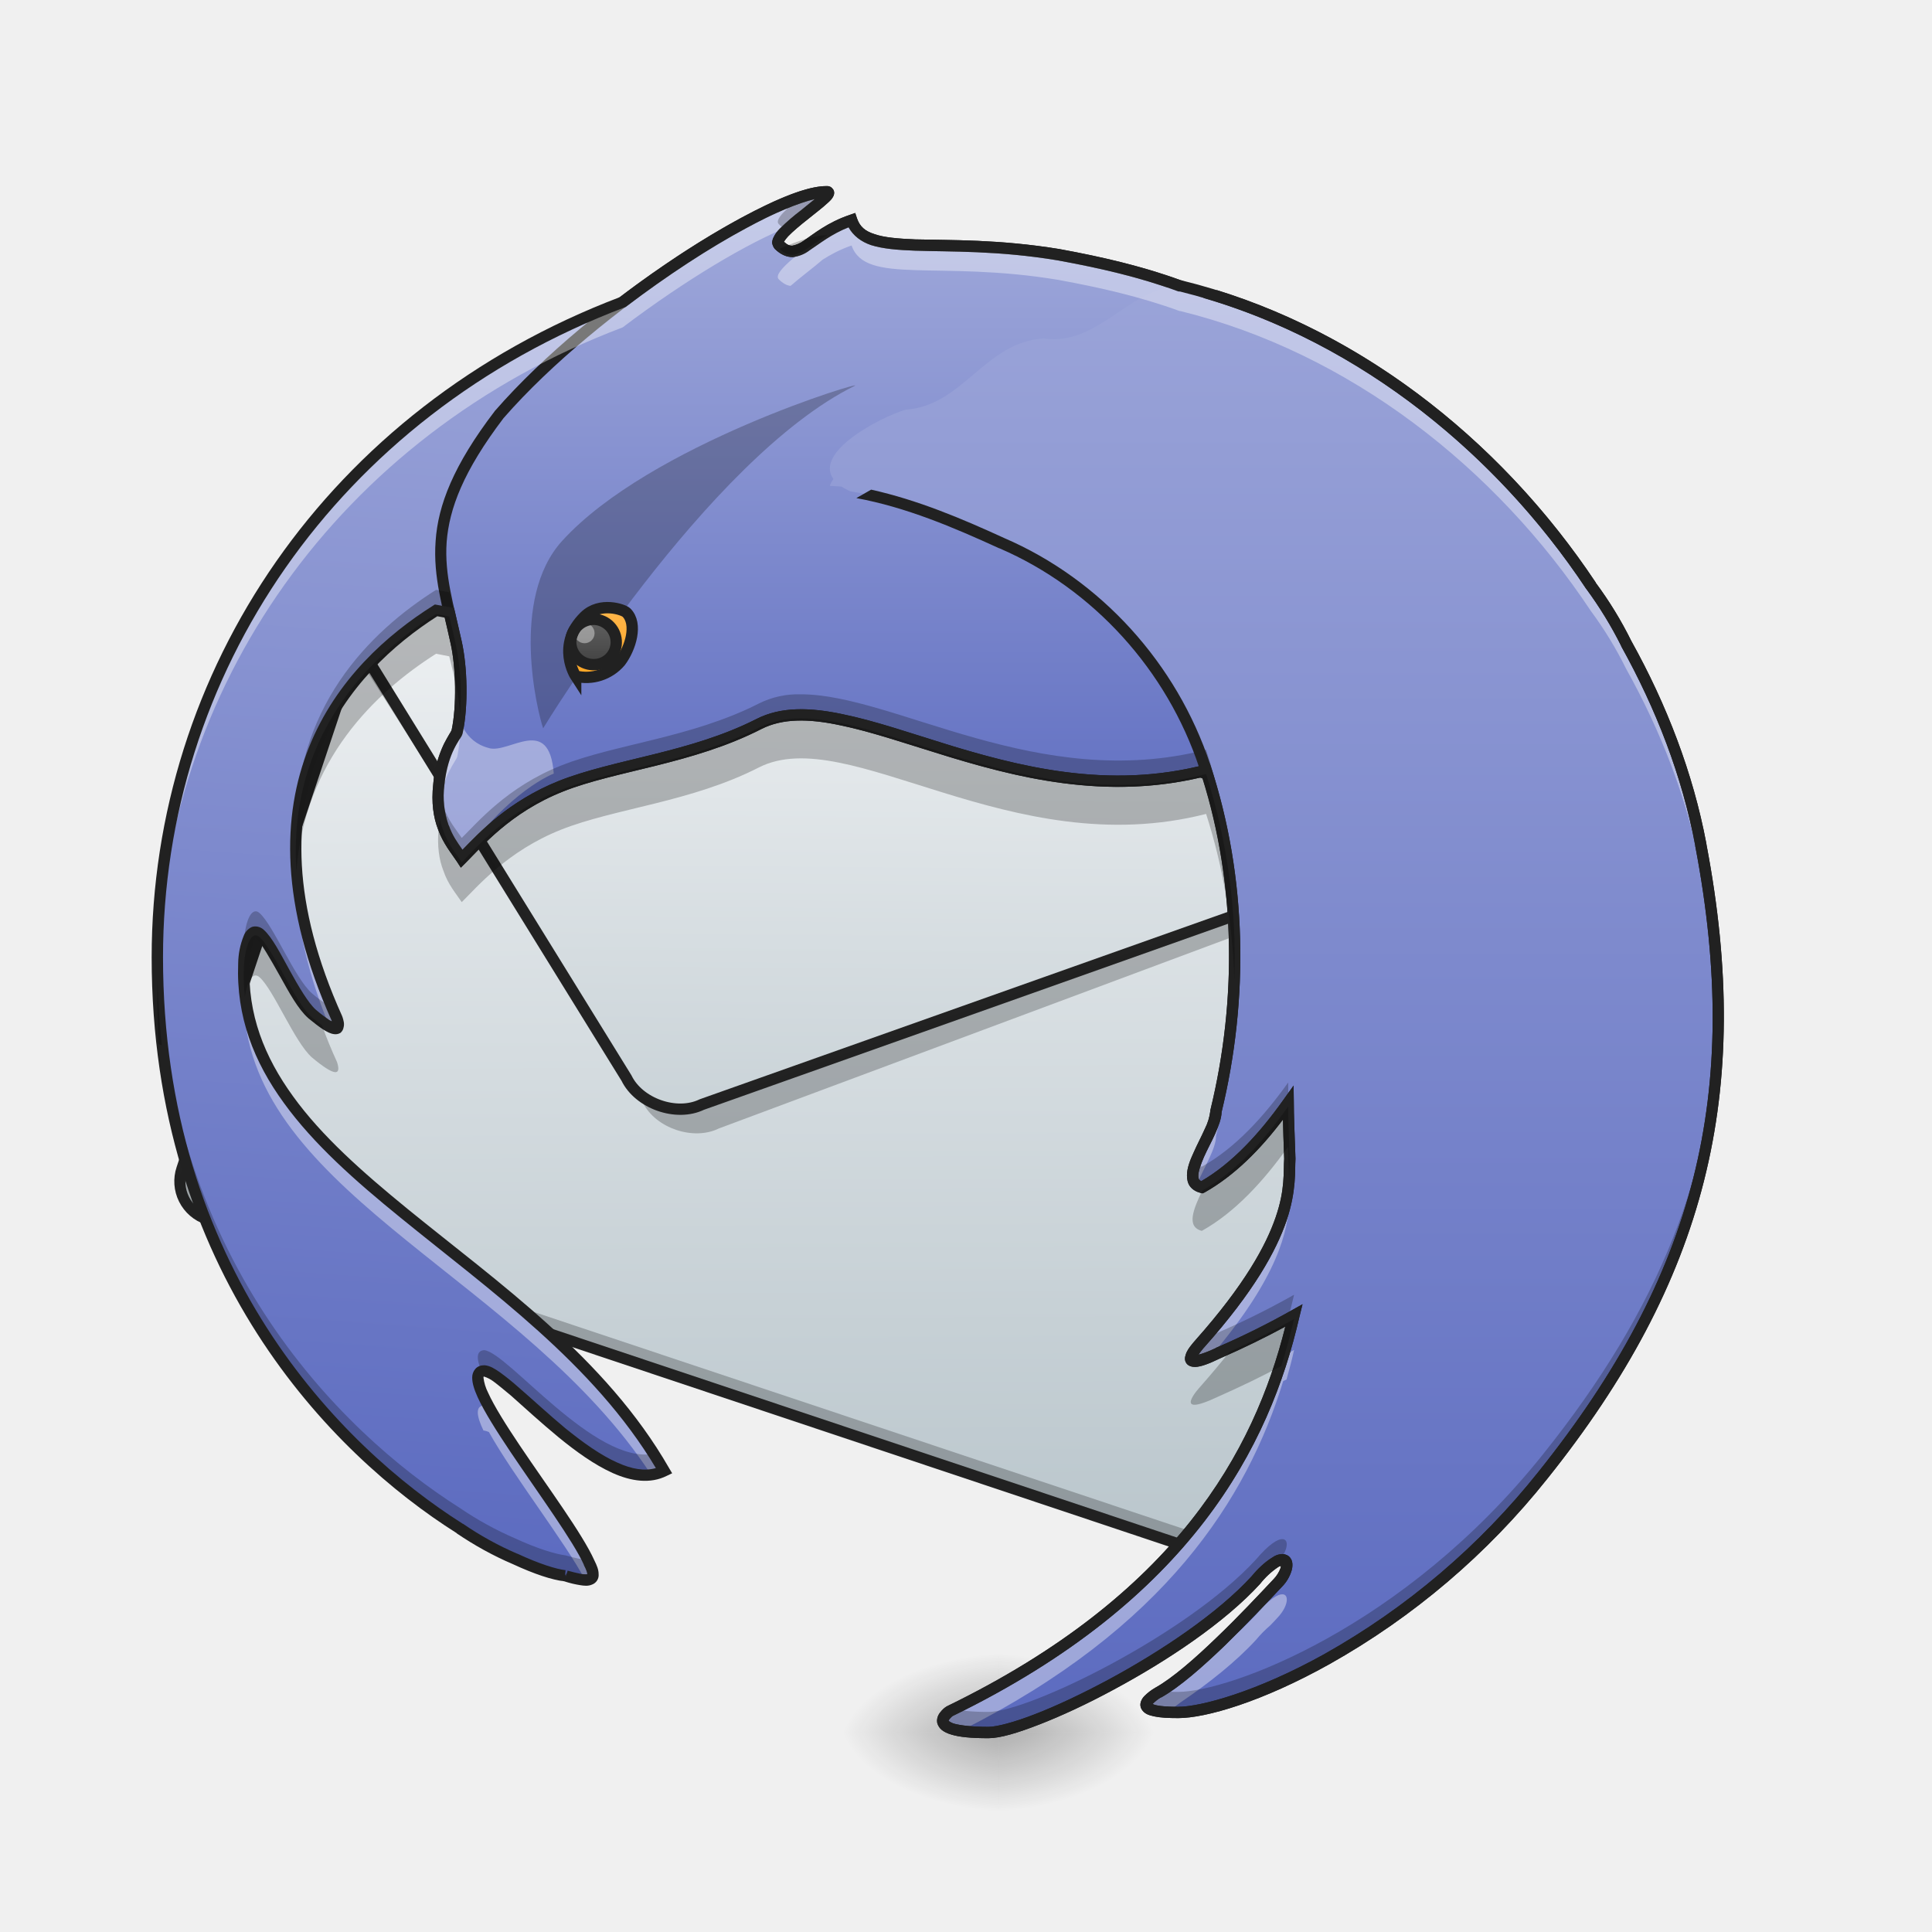
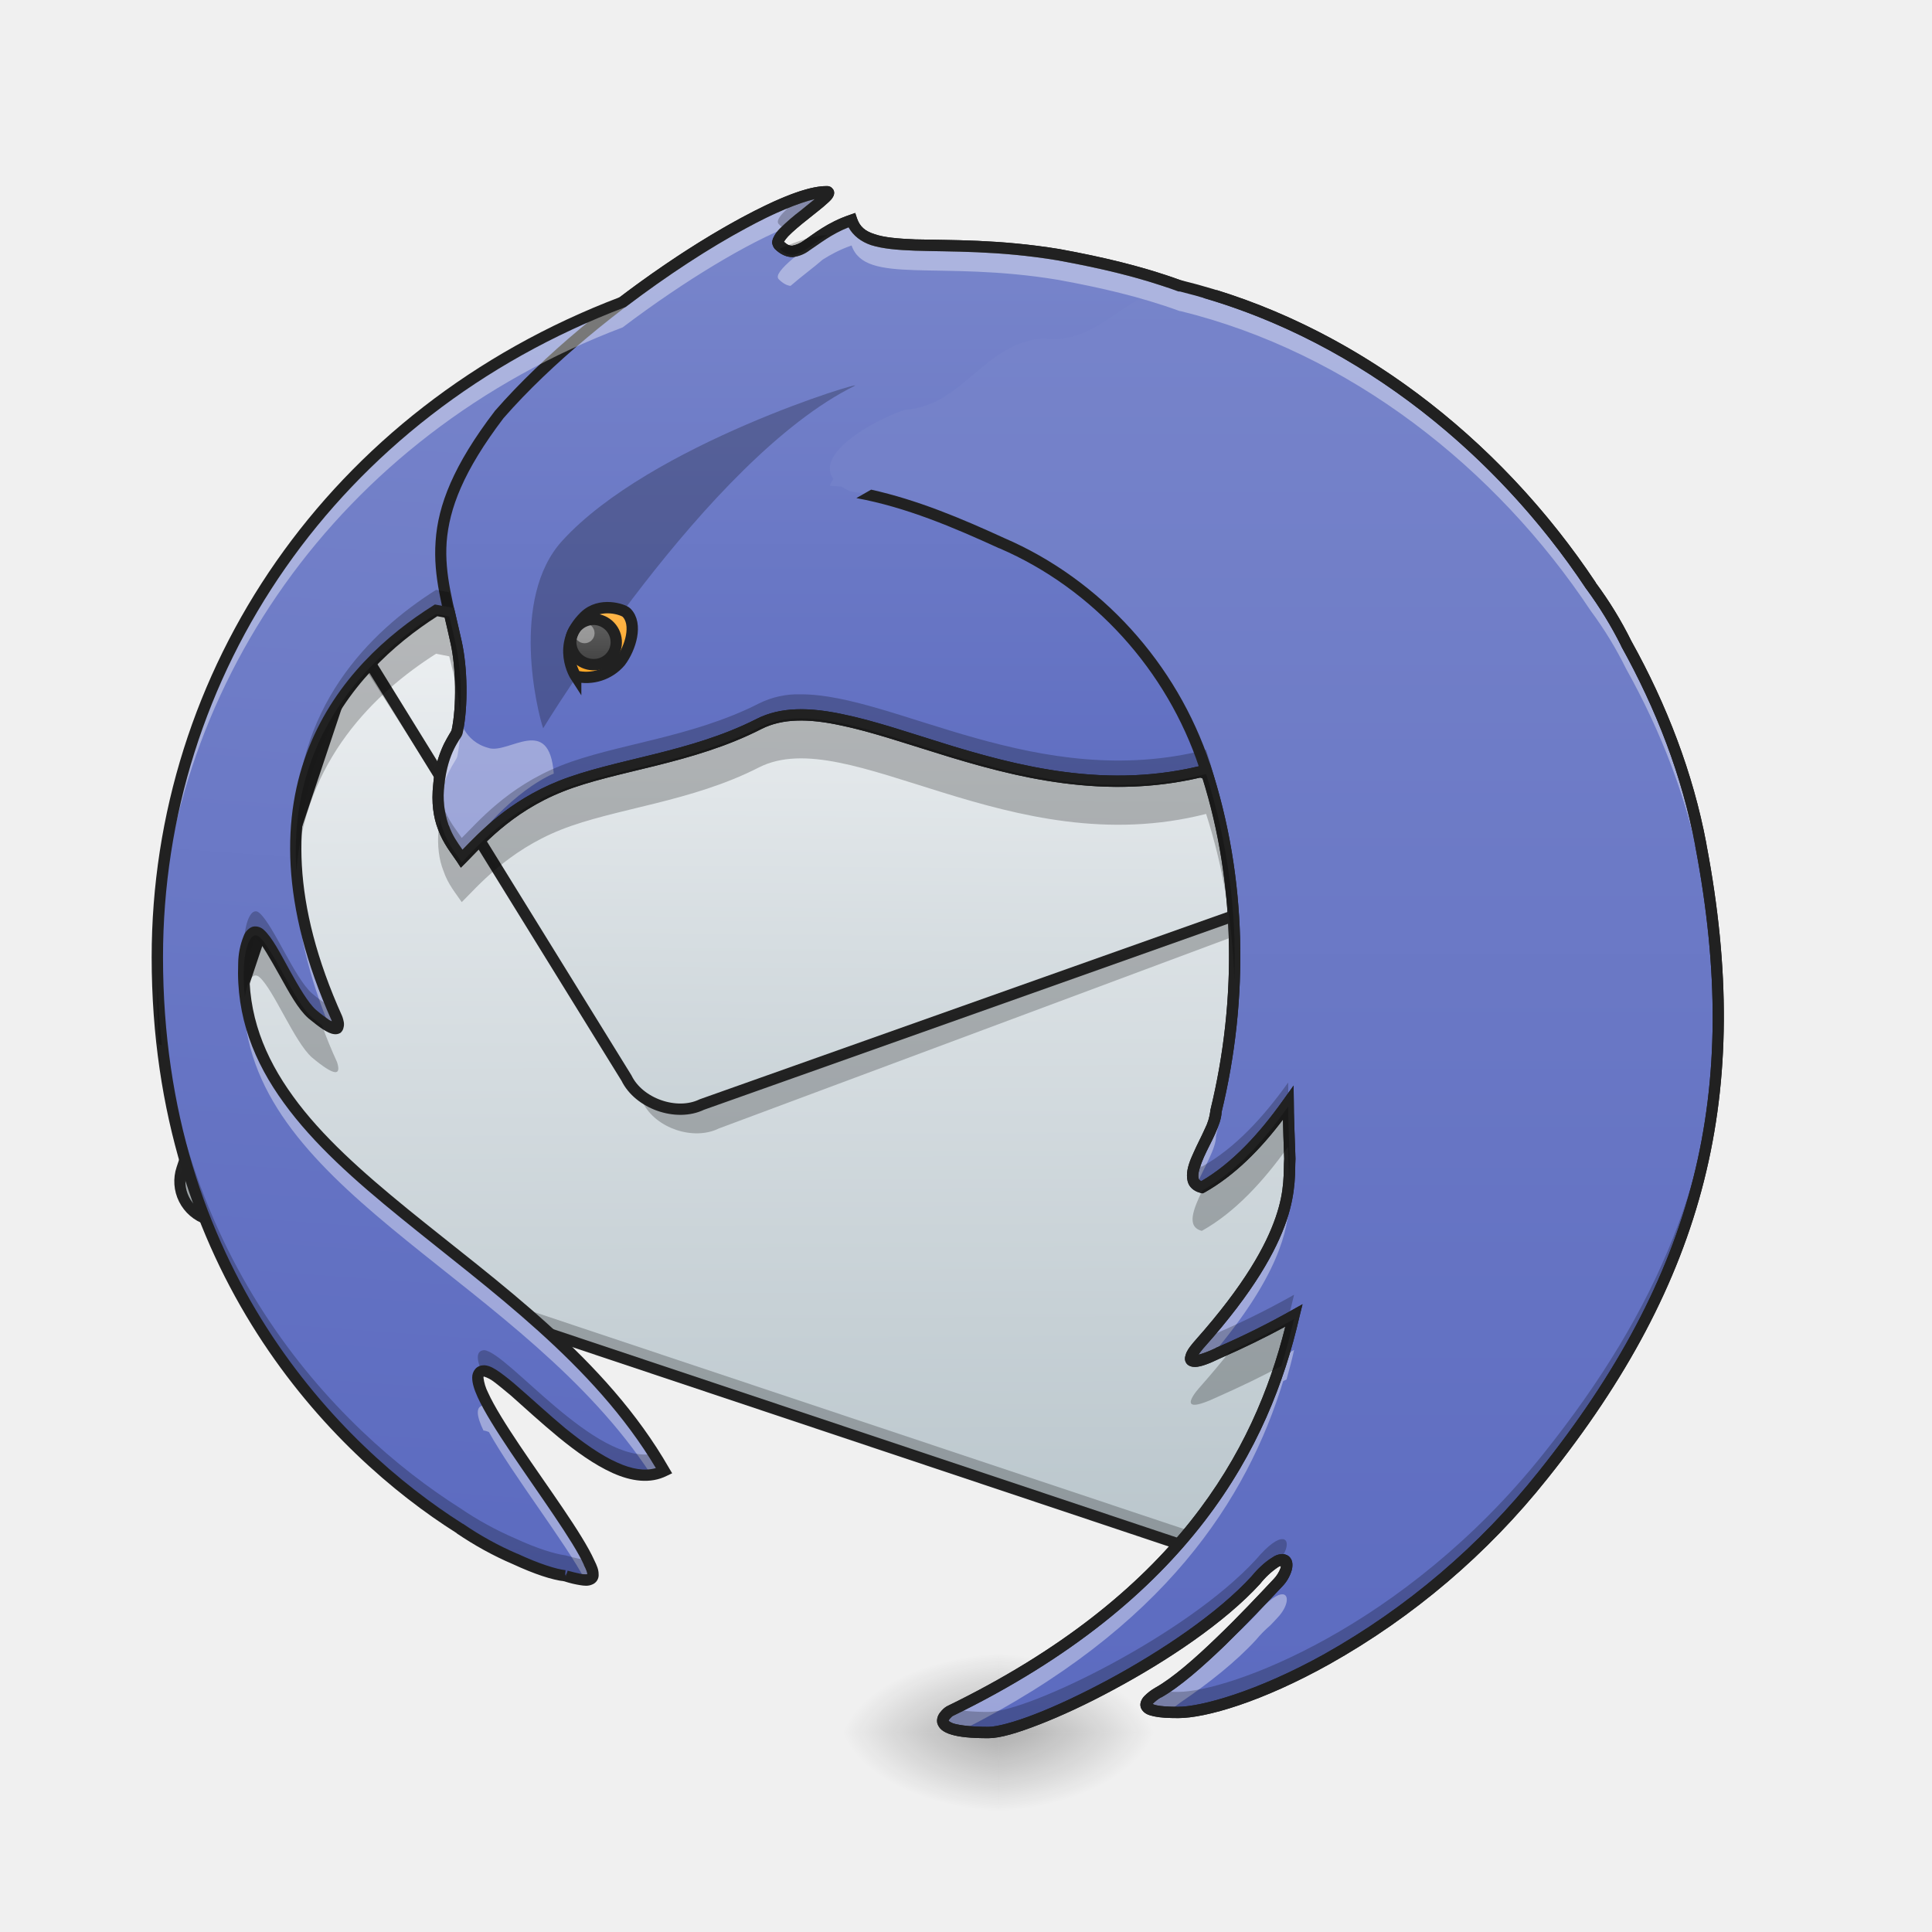
<svg xmlns="http://www.w3.org/2000/svg" width="32pt" height="32pt" viewBox="0 0 32 32">
  <defs>
    <linearGradient id="a" gradientUnits="userSpaceOnUse" x1="771.693" y1="278.21" x2="677.333" y2=".667" gradientTransform="matrix(.05928 .0198 -.0198 .05928 -24.362 -3.084)">
      <stop offset="0" stop-color="#b0bec5" />
      <stop offset="1" stop-color="#eceff1" />
    </linearGradient>
    <linearGradient id="b" gradientUnits="userSpaceOnUse" x1="748.215" y1="207.945" x2="677.333" y2=".667" gradientTransform="scale(3.77953) rotate(18.476 -59.067 -1320.445)">
      <stop offset="0" stop-color="#b0bec5" />
      <stop offset="1" stop-color="#eceff1" />
    </linearGradient>
    <linearGradient id="c" gradientUnits="userSpaceOnUse" x1="640" y1="1575.118" x2="720" y2="175.118" gradientTransform="rotate(.891) scale(.01654)">
      <stop offset="0" stop-color="#5c6bc0" />
-       <stop offset="1" stop-color="#9fa8da" />
+       <stop offset="1" stop-color="#7986cb" />
    </linearGradient>
    <linearGradient id="d" gradientUnits="userSpaceOnUse" x1="222.25" y1="16.542" x2="222.25" y2="-158.083" gradientTransform="matrix(.0625 0 0 .0625 0 13.439)">
      <stop offset="0" stop-color="#5c6bc0" />
-       <stop offset="1" stop-color="#9fa8da" />
+       <stop offset="1" stop-color="#7986cb" />
    </linearGradient>
    <radialGradient id="e" gradientUnits="userSpaceOnUse" cx="450.909" cy="189.579" fx="450.909" fy="189.579" r="21.167" gradientTransform="matrix(0 -.07813 -.14064 0 42.87 64.257)">
      <stop offset="0" stop-opacity=".314" />
      <stop offset=".222" stop-opacity=".275" />
      <stop offset="1" stop-opacity="0" />
    </radialGradient>
    <radialGradient id="f" gradientUnits="userSpaceOnUse" cx="450.909" cy="189.579" fx="450.909" fy="189.579" r="21.167" gradientTransform="matrix(0 .07813 .14064 0 -9.793 -6.866)">
      <stop offset="0" stop-opacity=".314" />
      <stop offset=".222" stop-opacity=".275" />
      <stop offset="1" stop-opacity="0" />
    </radialGradient>
    <radialGradient id="g" gradientUnits="userSpaceOnUse" cx="450.909" cy="189.579" fx="450.909" fy="189.579" r="21.167" gradientTransform="matrix(0 -.07813 .14064 0 -9.793 64.257)">
      <stop offset="0" stop-opacity=".314" />
      <stop offset=".222" stop-opacity=".275" />
      <stop offset="1" stop-opacity="0" />
    </radialGradient>
    <radialGradient id="h" gradientUnits="userSpaceOnUse" cx="450.909" cy="189.579" fx="450.909" fy="189.579" r="21.167" gradientTransform="matrix(0 .07813 -.14064 0 42.87 -6.866)">
      <stop offset="0" stop-opacity=".314" />
      <stop offset=".222" stop-opacity=".275" />
      <stop offset="1" stop-opacity="0" />
    </radialGradient>
    <linearGradient id="i" gradientUnits="userSpaceOnUse" x1="359.833" y1="244.083" x2="359.833" y2="-168.667" gradientTransform="matrix(.0625 0 0 .0625 0 13.439)">
      <stop offset="0" stop-color="#5c6bc0" />
-       <stop offset="1" stop-color="#9fa8da" />
+       <stop offset="1" stop-color="#7986cb" />
    </linearGradient>
    <linearGradient id="j" gradientUnits="userSpaceOnUse" x1="158.75" y1="-36.375" x2="158.75" y2="-54.896" gradientTransform="matrix(.0625 0 0 .0625 0 13.439)">
      <stop offset="0" stop-color="#ffa726" />
      <stop offset="1" stop-color="#ffb74d" />
    </linearGradient>
    <linearGradient id="k" gradientUnits="userSpaceOnUse" x1="157.427" y1="-39.021" x2="157.427" y2="-50.927" gradientTransform="matrix(.0625 0 0 .0625 0 13.439)">
      <stop offset="0" stop-color="#424242" />
      <stop offset="1" stop-color="#616161" />
    </linearGradient>
  </defs>
  <path d="M7.625 7.648l16.313 5.45a.663.663 0 0 1 .417.836l-3.773 11.293a.663.663 0 0 1-.84.418L3.43 20.195a.666.666 0 0 1-.418-.836L6.785 8.066a.663.663 0 0 1 .84-.418zm0 0" fill="url(#a)" />
  <path d="M6.11 10.672l-.11.324 4.652 7.274c.211.418.836.628 1.254.421l10.36-3.863.105-.316a.645.645 0 0 0-.016-.453l-.09.273-10.359 3.863c-.418.207-1.043-.004-1.254-.422zm0 0M3.094 19.113l-.102.313a.658.658 0 0 0 .418.836l16.313 5.453a.662.662 0 0 0 .836-.418l.105-.317a.658.658 0 0 1-.836.418L3.512 19.95a.662.662 0 0 1-.418-.836zm0 0" fill-opacity=".235" />
  <path d="M7.652 7.559a.757.757 0 0 0-.953.476L2.926 19.328a.752.752 0 0 0 .476.953l16.313 5.453a.753.753 0 0 0 .953-.476l3.773-11.293a.752.752 0 0 0-.476-.953zm-.058.175l16.312 5.45c.301.101.461.421.36.722L20.492 25.2a.562.562 0 0 1-.719.36l-16.312-5.45a.568.568 0 0 1-.36-.722L6.876 8.094c.098-.301.418-.461.719-.36zm0 0" fill="#212121" fill-opacity=".99" />
  <path d="M410.984 485.86c-.236.472-.472 1.18-.708 1.889L362.8 629.939l281.312 439.801c12.754 25.274 50.546 38.028 75.82 25.274l626.396-233.364 6.378-19.132c6.85-21.022-4.252-43.46-25.274-50.546zm0 0" transform="rotate(.891) scale(.01654)" fill="url(#b)" stroke-width="11.339" stroke-linecap="square" stroke-linejoin="round" stroke="#212121" stroke-opacity=".99" />
  <path d="M14.973 4.098c-7.543.25-12.368 5.68-12.368 11.757 0 5.176 2.954 8.16 5.012 9.461.281.196.586.364.914.504.364.168.656.262.836.282.39.113.555.113.39-.22-.362-.82-2.316-3.14-1.737-3.175.414.035 2.015 2.137 2.984 1.656-2.074-3.605-7.102-4.972-6.965-8.402.012-.332.121-.621.262-.496.234.21.578 1.074.867 1.328.379.32.488.305.414.078-1.715-3.808.16-5.828 1.64-6.762l16.524 3.07-2.805 11.923c3.711-1.61 3.332-1.559 4.336-2.645 2.453-2.656 2.797-4.16 2.18-8.61-.418-3.003-2.633-5.976-5.078-6.956-1.516-.993-3.457-1.313-4.531-1.426-1.145-.121-2.141-.098-3.016.027-.074 0-.148-.004-.223-.004-.058 0-.113.004-.171.004l.039-.047s-.047.008-.137.051c-.285.004-.567.012-.844.031.387-.425.707-.648.707-.648s-.379.055-1.07.68c-.328.03-.649.07-.969.12.207-.277.414-.507.606-.699 1.058-.34 2.23-.69 2.203-.882zm-3.668 1.43a9.612 9.612 0 0 0-.21.227c.003-.02.01-.04.018-.06.012-.05.082-.105.192-.168zm0 0" fill="url(#c)" />
  <path d="M13.691 3.176c-.855 0-3.828 1.86-5.421 3.687-1.356 1.782-.973 2.578-.715 3.782.09.402.105 1.05.02 1.468-.02.082-.247.297-.31.883-.027.3.008.524.079.707.078.23.207.371.304.52.254-.254.75-.848 1.645-1.2.895-.355 2.156-.46 3.277-1.03 1.532-.782 4.367 1.777 7.77.66.14-.044.277-.18.402-.383.617-.024 1.207-.11 1.75-.29 1.082-.351-.414-4.957.176-5.097-.02-.02-.035-.04-.055-.059a.105.105 0 0 1 .043-.02 6.353 6.353 0 0 0-.957-.847c-1.336-1.086-2.707-1.473-4.168-1.738-1.984-.332-3.199.09-3.426-.57-.71.238-.875.734-1.207.406-.164-.168 1.032-.871.793-.88zm0 0" fill="url(#d)" />
  <path d="M16.54 28.695h2.644v-1.324h-2.645zm0 0" fill="url(#e)" />
  <path d="M16.54 28.695h-2.65v1.325h2.65zm0 0" fill="url(#f)" />
  <path d="M16.54 28.695h-2.65v-1.324h2.65zm0 0" fill="url(#g)" />
  <path d="M16.54 28.695h2.644v1.325h-2.645zm0 0" fill="url(#h)" />
  <path d="M13.691 3.082c-.25 0-.597.121-1.027.328-.426.207-.934.496-1.46.844-1.056.7-2.2 1.625-3.005 2.55h-.004v.005c-.687.898-.941 1.562-.98 2.156-.043.594.12 1.101.25 1.7.086.386.101 1.03.015 1.429.004-.012-.007.02-.035.062-.023.04-.058.098-.093.168a1.9 1.9 0 0 0-.176.66c-.035.313.004.555.078.75.09.246.226.403.316.54l.063.097.082-.082c.262-.262.742-.836 1.613-1.18.871-.347 2.14-.449 3.285-1.035.352-.18.793-.172 1.317-.058.527.109 1.129.32 1.797.523 1.332.402 2.914.77 4.644.203.164-.055.297-.191.422-.379a6.522 6.522 0 0 0 1.73-.293c.168-.054.282-.191.352-.367s.102-.394.113-.644c.02-.496-.047-1.11-.129-1.72-.086-.609-.183-1.206-.222-1.66a2.825 2.825 0 0 1-.008-.538.351.351 0 0 1 .035-.137c.012-.027.02-.027.027-.031l.153-.035-.063-.067.051-.012-.105-.117a5.965 5.965 0 0 0-.973-.86c-1.348-1.097-2.738-1.487-4.207-1.757-1.004-.164-1.809-.145-2.387-.16-.285-.012-.515-.031-.672-.086-.16-.05-.246-.125-.293-.262l-.03-.09-.09.032c-.372.125-.602.32-.766.43a.473.473 0 0 1-.188.081c-.039 0-.078-.011-.137-.066a.651.651 0 0 1 .07-.09c.079-.082.204-.187.329-.285.12-.098.246-.192.324-.266.043-.039.074-.066.098-.117.011-.023.023-.078-.012-.117a.11.11 0 0 0-.098-.047zm-.195.215c-.07.055-.144.117-.23.187a3.444 3.444 0 0 0-.348.301.527.527 0 0 0-.105.145.218.218 0 0 0-.024.09c.004.035.02.074.043.101.094.094.2.14.3.137a.553.553 0 0 0 .278-.113c.168-.11.356-.266.645-.38.078.141.21.239.37.294.196.062.438.082.731.093.586.02 1.375-.004 2.36.16 1.457.266 2.804.645 4.125 1.72h.004c.308.222.597.472.859.75l-.035.023.058.066c-.011.012-.02.027-.03.043a.733.733 0 0 0-.056.203 2.95 2.95 0 0 0 .008.582c.043.461.14 1.063.223 1.664.082.606.148 1.215.129 1.688a1.859 1.859 0 0 1-.102.582c-.054.144-.133.226-.234.262a6.414 6.414 0 0 1-1.727.28l-.047.005-.027.043c-.121.191-.246.308-.352.34-1.675.55-3.21.195-4.53-.204-.66-.203-1.266-.414-1.813-.527-.543-.117-1.031-.133-1.442.078-1.101.559-2.351.66-3.27 1.024-.839.336-1.331.867-1.597 1.14-.082-.117-.168-.234-.226-.402H7.43v-.004a1.453 1.453 0 0 1-.07-.664c.03-.281.097-.469.16-.598.03-.062.062-.113.085-.152.028-.043.051-.07.06-.121.093-.442.077-1.086-.017-1.508-.132-.605-.289-1.098-.25-1.648.043-.551.274-1.172.942-2.051.789-.906 1.926-1.824 2.969-2.516a12.93 12.93 0 0 1 1.437-.832c.3-.14.559-.234.75-.281zm0 0" fill="#212121" />
  <path d="M19.55 4.734c-.855.024-1.35 1.004-2.265.871-.976.063-1.332 1.114-2.281 1.18-.441.13-1.524.707-1.2 1.149-.054.074-.058.113-.058.113l.191.012c.043.027.09.054.145.078.879.144 1.7.488 2.508.86 1.586.679 2.824 2.054 3.363 3.69.61 1.833.645 3.844.188 5.711.004.368-.688 1.153-.235 1.27.547-.305 1.02-.82 1.43-1.398 0 .199.012.468.027.921-.027.407.137 1.235-1.484 3.059 0 0-.504.54.297.16.465-.203.887-.41 1.258-.625-.489 2.133-1.774 4.645-5.704 6.555 0 0-.515.355.641.355.664 0 3.285-1.273 4.43-2.523.535-.617.64-.258.367.043-.473.504-1.395 1.488-1.984 1.82-.293.176-.332.328.332.328.824 0 3.73-1.043 6.039-3.93 2.61-3.261 3.398-6.324 2.617-10.421 0-.008 0-.016-.004-.024-.215-1.156-.652-2.285-1.234-3.328a6.376 6.376 0 0 0-.582-.957c-1.579-2.379-4.004-4.281-6.801-4.969zm0 0" fill="url(#i)" />
  <path d="M8.098 12.39c-.422-.105-.493-.515-.493-.515-.011.082-.02.164-.035.238-.02.082-.25.297-.308.883-.063.617.168.977.386 1.227.774-1.13 1.524-1.41 1.524-1.41-.074-.985-.738-.325-1.074-.422zm0 0" fill="#fff" fill-opacity=".392" />
  <path d="M8.996 12.063s2.711-4.465 5.16-5.672c.23-.114-3.39.964-4.847 2.57-.868.957-.407 2.828-.313 3.101zm0 0" fill-opacity=".235" />
  <path d="M9.535 11.2s-.336-.516.149-.99c.257-.25.644-.112.691-.065.191.187.07.59-.102.816a.742.742 0 0 1-.738.238zm0 0" fill="url(#j)" />
  <path d="M10.207 10.648a.37.37 0 0 1-.39.36.375.375 0 0 1-.364-.387.381.381 0 0 1 .39-.363.379.379 0 0 1 .364.39zm0 0" fill="url(#k)" />
  <path d="M9.848 10.488a.166.166 0 1 1-.332 0 .166.166 0 1 1 .332 0zm0 0" fill="#fff" fill-opacity=".392" />
  <path d="M10.207 10.648a.37.37 0 0 1-.39.36.375.375 0 0 1-.364-.387.381.381 0 0 1 .39-.363.379.379 0 0 1 .364.39zm0 0" fill="none" stroke-width=".188" stroke="#212121" />
  <path d="M9.535 11.2s-.336-.516.149-.99c.257-.25.644-.112.691-.065.191.187.07.59-.102.816a.742.742 0 0 1-.738.238zm0 0" fill="none" stroke-width=".188" stroke="#212121" />
  <path d="M13.691 3.176c-.554 0-2 .781-3.379 1.828C5.5 6.828 2.606 11.148 2.606 15.855c0 .07 0 .141.004.211.082-4.628 2.961-8.847 7.704-10.644 1.027-.777 2.085-1.41 2.789-1.684.289-.254.746-.554.59-.562zm.414.472a2.203 2.203 0 0 0-.48.235c-.242.215-.848.62-.727.742.07.07.137.105.196.11.172-.15.402-.32.531-.434.129-.082.285-.168.48-.235.227.66 1.442.239 3.426.57.688.126 1.356.278 2.008.516h.012c2.797.688 5.222 2.59 6.8 4.97.22.296.415.616.583.956.582 1.043 1.02 2.172 1.234 3.324a15.12 15.12 0 0 1 .29 2.645 14.773 14.773 0 0 0-.286-3.035c0-.008 0-.016-.004-.024-.215-1.156-.652-2.285-1.234-3.328a6.376 6.376 0 0 0-.582-.957c-1.579-2.379-4.004-4.281-6.801-4.969h-.012c-.652-.238-1.32-.39-2.008-.515-1.984-.332-3.199.09-3.426-.57zM7.621 11.73a2.7 2.7 0 0 1-.047.383c-.02.082-.246.297-.308.883-.016.152-.012.285.004.402.058-.57.285-.785.304-.867a2.7 2.7 0 0 0 .047-.383c.004.028.004.055.008.082a4.272 4.272 0 0 0-.008-.5zm-2.715 2.61a5.14 5.14 0 0 0-.004.492c0-.027.004-.05.004-.074.04.664.207 1.41.551 2.246.14.074.172.02.125-.133-.43-.953-.633-1.793-.676-2.531zm15.54 1.773c-.02.774-.126 1.54-.305 2.285.004.34-.582 1.032-.32 1.227.113-.273.324-.605.32-.809.18-.746.285-1.511.304-2.285 0 .032.004.059.004.086.004-.168 0-.336-.004-.504zm-16.395.285l-.012.137c-.004.117-.004.235.004.348.004-.024.004-.043.008-.067.273 3.008 4.648 4.414 6.734 7.61a.635.635 0 0 0 .219-.063c-1.984-3.449-6.672-4.847-6.953-7.965zm17.304 3.094c-.027.477-.18 1.297-1.476 2.758 0 0-.45.48.176.215 1.136-1.332 1.277-2.102 1.3-2.559v.082c.004-.086.004-.16.008-.222-.004-.102-.008-.192-.008-.274zm.079 2.867c-.059.032-.118.067-.18.098-.602 1.973-2 4.168-5.524 5.883 0 0-.351.246.184.328 3.39-1.7 4.746-3.855 5.34-5.793.02-.008.039-.02.055-.027.046-.164.09-.328.125-.489zm-13.414.918c-.149.008-.13.172-.012.418h.012c.023.004.05.012.078.024.386.699 1.273 1.84 1.593 2.449.141.004.172-.07.067-.285-.246-.563-1.242-1.828-1.66-2.582a.349.349 0 0 0-.078-.024zm13.222 3.13c-.078-.005-.226.085-.441.34-.324.35-.766.706-1.25 1.034a2.733 2.733 0 0 1-.367.254c-.262.156-.32.297.148.324.07-.047.145-.101.219-.16.484-.328.926-.683 1.25-1.035a2.01 2.01 0 0 1 .238-.242c.047-.047.09-.094.129-.137.164-.176.191-.375.074-.379zm0 0" fill="#fff" fill-opacity=".392" />
  <path d="M13.691 3.176c-.109 0-.257.031-.43.09-.226.183-.437.37-.363.445a.38.38 0 0 0 .133.094c.274-.266.832-.621.66-.63zM7.223 9.77c-1.09.687-2.395 1.964-2.32 4.109.066-1.941 1.288-3.117 2.32-3.77l.218.043c.04.157.079.32.114.493.039.175.066.398.074.628a4.19 4.19 0 0 0-.074-.972 13.211 13.211 0 0 0-.114-.492zm6.039 1.73a1.45 1.45 0 0 0-.692.152c-1.12.57-2.383.672-3.277 1.028-.895.355-1.39.949-1.645 1.199-.097-.145-.226-.29-.304-.52a1.18 1.18 0 0 1-.078-.336 1.48 1.48 0 0 0 .078.68c.078.23.207.371.304.52.254-.254.75-.848 1.645-1.2.895-.355 2.156-.46 3.277-1.03 1.477-.755 4.164 1.597 7.407.769a9.85 9.85 0 0 1 .472 2.898c.016-1.098-.133-2.2-.472-3.242-2.786.71-5.165-.922-6.715-.918zm-9.024 3.594c-.11-.004-.187.246-.199.527a2.7 2.7 0 0 0 .004.309c.016-.317.121-.586.258-.465.234.21.578 1.074.867 1.328.379.32.488.305.414.078a3.464 3.464 0 0 1-.082-.187 1.716 1.716 0 0 1-.332-.23c-.29-.255-.633-1.118-.867-1.329-.024-.02-.043-.031-.063-.031zm-1.633.597v.164c0 5.176 2.954 8.16 5.012 9.461.281.196.586.364.914.504.364.168.656.262.836.282.39.113.555.113.39-.22-.007-.015-.015-.034-.027-.054-.078.008-.199-.02-.363-.066-.18-.024-.472-.114-.836-.282a5.424 5.424 0 0 1-.914-.503c-2.035-1.29-4.941-4.22-5.012-9.286zm25.852.977c-.035 2.7-.969 5.008-2.902 7.422-2.309 2.89-5.215 3.933-6.04 3.933-.117 0-.214-.003-.288-.015a.263.263 0 0 1-.043.027c-.293.176-.332.328.332.328.824 0 3.73-1.043 6.039-3.93 2.015-2.519 2.941-4.917 2.902-7.765zm-7.121 1.262c-.41.574-.883 1.09-1.43 1.394a.227.227 0 0 1-.11-.058c-.07.195-.073.355.11.402.547-.305 1.02-.82 1.43-1.398 0 .171.008.406.023.761 0-.07 0-.129.004-.18-.015-.456-.027-.726-.027-.921zm.098 3.515a13.483 13.483 0 0 1-1.48.72c-.024.026-.048.058-.075.085 0 0-.504.54.297.16.426-.183.812-.375 1.16-.566.035-.137.066-.266.098-.399zm-13.414.918c-.133.008-.133.14-.043.352a.14.14 0 0 1 .043-.008c.414.035 2.015 2.137 2.984 1.656-.059-.097-.113-.191-.172-.285-.977.192-2.422-1.68-2.812-1.715zm13.222 3.13c-.078-.005-.226.085-.441.339-1.145 1.246-3.766 2.523-4.43 2.523-.27 0-.45-.02-.566-.05l-.075.035s-.515.355.641.355c.664 0 3.285-1.273 4.43-2.523.18-.207.312-.305.394-.332.137-.168.157-.344.047-.348zm0 0" fill-opacity=".235" />
  <path d="M13.691 3.082c-.32 0-.816.203-1.425.531-.606.328-1.309.785-2 1.309-4.84 1.84-7.754 6.191-7.754 10.933 0 5.211 2.972 8.227 5.054 9.54v.003c.29.196.598.368.926.508.363.168.653.262.852.285.097.032.183.051.258.063.074.012.136.02.203-.008a.168.168 0 0 0 .11-.176c0-.07-.028-.14-.071-.226-.196-.438-.77-1.211-1.23-1.895-.231-.344-.43-.66-.532-.887a.752.752 0 0 1-.074-.242c0-.02.004-.02.004-.02h.004a.53.53 0 0 1 .16.083c.078.058.176.14.289.234.219.195.492.445.781.684.29.238.598.46.902.597.305.137.622.184.895.047l.09-.043-.051-.086c-1.047-1.828-2.836-3.074-4.332-4.293-.746-.609-1.422-1.207-1.895-1.863-.476-.656-.757-1.36-.722-2.195a1.2 1.2 0 0 1 .074-.383c.012-.027.023-.043.031-.047.086.078.242.352.395.625.152.274.304.555.472.703l.004.004c.094.078.176.14.243.184.07.043.12.07.183.078.031.004.067 0 .102-.02a.147.147 0 0 0 .054-.093c.016-.059 0-.114-.02-.176l-.003-.004v-.004c-.852-1.887-.805-3.312-.375-4.387.422-1.054 1.23-1.777 1.95-2.238l.124.023c.031.141.067.286.098.434.086.387.101 1.031.015 1.43.004-.012-.007.02-.035.062-.023.04-.058.098-.093.168a1.9 1.9 0 0 0-.176.66c-.035.313.004.555.078.75.09.246.226.403.316.54l.063.097.082-.082c.262-.262.742-.836 1.613-1.18.871-.347 2.14-.449 3.285-1.035.34-.172.762-.172 1.262-.07.5.098 1.074.293 1.707.488 1.242.387 2.719.766 4.328.38.559 1.769.578 3.706.14 5.503l-.003.012v.011a.886.886 0 0 1-.09.297c-.055.125-.129.262-.187.395-.06.129-.11.258-.11.379 0 .062.012.129.05.18.04.054.102.09.173.109l.035.008.035-.016c.492-.277.922-.71 1.297-1.207.004.176.008.332.02.648-.016.223.02.504-.141.97-.16.468-.516 1.12-1.32 2.026 0 0-.032.036-.07.083-.04.05-.083.105-.102.175-.012.035-.02.09.015.137.035.047.094.059.145.059.094-.004.215-.047.418-.145.394-.172.75-.348 1.074-.523-.516 2.066-1.816 4.445-5.598 6.285l-.015.008s-.04.023-.078.066c-.04.043-.09.11-.075.203.012.047.04.09.079.121.043.032.09.055.156.074.129.04.32.06.613.06.195 0 .484-.087.844-.227.363-.141.793-.34 1.234-.579.887-.476 1.836-1.109 2.422-1.75a1.31 1.31 0 0 1 .297-.277c.023-.016.035-.016.047-.02 0 .008 0 .016-.004.032a.518.518 0 0 1-.113.183c-.235.25-.582.621-.946.97-.359.347-.734.675-1.015.831a.843.843 0 0 0-.188.145.248.248 0 0 0-.054.093.147.147 0 0 0 .015.122c.047.074.117.097.215.117.094.02.223.027.39.027.454 0 1.383-.266 2.508-.895a12.319 12.319 0 0 0 3.606-3.07c2.621-3.277 3.418-6.379 2.637-10.496 0-.008-.004-.016-.004-.027-.219-1.164-.657-2.301-1.242-3.352a6.302 6.302 0 0 0-.59-.965v-.004c-1.594-2.398-4.035-4.312-6.856-5.003l-.012-.004h-.007c-.657-.239-1.325-.391-2.008-.516-1.004-.164-1.809-.145-2.387-.16-.285-.012-.515-.031-.672-.086-.16-.05-.246-.125-.293-.262l-.03-.09-.09.032c-.372.125-.602.32-.766.43a.473.473 0 0 1-.188.081c-.039 0-.078-.011-.137-.066a.651.651 0 0 1 .07-.09c.079-.082.204-.187.329-.285.12-.098.246-.192.324-.266.043-.039.074-.066.098-.117.011-.023.023-.078-.012-.117a.11.11 0 0 0-.098-.047zm-.195.215c-.066.055-.144.117-.23.187a3.444 3.444 0 0 0-.348.301.527.527 0 0 0-.105.145.218.218 0 0 0-.024.09c.004.035.02.074.043.101.094.094.2.14.3.137a.553.553 0 0 0 .278-.113c.168-.11.356-.266.645-.38.078.141.21.239.37.294.196.062.438.082.731.093.586.02 1.375-.004 2.36.16.683.125 1.347.274 1.992.512l.015.004h.02c2.762.684 5.164 2.567 6.73 4.926l.004.004c.215.293.41.61.575.941v.004c.578 1.04 1.011 2.156 1.226 3.3 0 .009 0 .017.004.028.773 4.078-.004 7.098-2.598 10.344a12.114 12.114 0 0 1-3.55 3.023c-1.11.618-2.043.872-2.418.872-.164 0-.282-.008-.356-.024a.236.236 0 0 1-.07-.023.73.73 0 0 1 .14-.11v.004c.313-.176.688-.508 1.055-.86.363-.355.715-.726.953-.98a.64.64 0 0 0 .153-.257.324.324 0 0 0 .015-.122.17.17 0 0 0-.058-.12.174.174 0 0 0-.137-.036.289.289 0 0 0-.137.055c-.097.055-.207.156-.344.312-.558.61-1.492 1.239-2.37 1.711-.438.235-.86.434-1.212.57-.351.137-.64.212-.777.212-.281 0-.46-.024-.562-.051a.268.268 0 0 1-.09-.043c-.012-.008-.008-.008-.008-.008 0 .008.004-.016.027-.04.02-.023.04-.038.043-.038 3.946-1.922 5.25-4.465 5.742-6.613l.051-.207-.187.105c-.367.207-.785.418-1.246.617h-.004v.004c-.14.067-.227.094-.285.11.011-.02.023-.036.035-.051.031-.043.062-.075.062-.075.817-.917 1.188-1.59 1.36-2.093.168-.5.136-.832.148-1.02v-.012c-.016-.453-.027-.722-.027-.917l-.004-.29-.168.235c-.395.558-.848 1.05-1.36 1.348-.02-.008-.03-.016-.035-.024-.011-.016-.015-.031-.015-.066 0-.07.039-.184.093-.309.055-.125.13-.258.188-.39.055-.126.101-.243.105-.356.45-1.86.422-3.86-.168-5.688l-.027-.082-.086.02c-1.594.41-3.055.035-4.316-.352-.63-.195-1.203-.394-1.727-.496-.52-.105-.988-.113-1.383.09-1.101.559-2.351.66-3.27 1.024-.839.336-1.331.867-1.597 1.14-.082-.117-.168-.234-.226-.402H7.43v-.004a1.453 1.453 0 0 1-.07-.664c.03-.281.097-.469.16-.598.03-.062.062-.113.085-.152.028-.043.051-.07.06-.121.093-.442.077-1.086-.017-1.508-.039-.176-.078-.336-.113-.496l-.015-.059-.317-.058-.031.02c-.75.472-1.606 1.222-2.055 2.347-.449 1.117-.484 2.605.375 4.523 0 .004.004.008.004.012-.016-.004-.023-.012-.043-.02-.055-.039-.133-.093-.223-.171-.12-.106-.285-.383-.433-.653-.152-.273-.285-.543-.434-.675-.054-.047-.14-.067-.203-.036a.268.268 0 0 0-.125.145 1.26 1.26 0 0 0-.09.453c-.035.883.262 1.633.758 2.313.492.68 1.18 1.289 1.93 1.898 1.476 1.203 3.199 2.418 4.23 4.148-.187.055-.402.016-.636-.09-.282-.124-.579-.34-.864-.57-.281-.234-.55-.484-.777-.68a4.03 4.03 0 0 0-.305-.246c-.09-.062-.164-.109-.254-.117h-.011c-.055 0-.11.02-.145.063a.215.215 0 0 0-.05.14c0 .098.034.2.09.325.112.246.316.566.546.91.465.691 1.047 1.488 1.215 1.87v.005c.039.074.055.125.055.148-.012 0-.043.004-.098-.004a3.379 3.379 0 0 1-.238-.058h.004s.003.004.007.004l-.03.09.003-.044-.016.036.008-.09s.004 0 .008.004v-.004c-.156-.016-.445-.106-.805-.274h-.004a5.272 5.272 0 0 1-.898-.496h-.004C5.63 23.95 2.7 20.996 2.7 15.855c0-4.668 2.867-8.953 7.649-10.765l.011-.004.012-.008c.684-.52 1.387-.976 1.984-1.297.465-.254.872-.422 1.141-.484zM9.41 26.02c.004 0 .004.003.004.003h.004c-.004 0-.004 0-.008-.003zm-.105.152s.008.008.011.008h-.004l-.007-.008c-.004 0-.004-.004 0 0zm.015.012c.004 0 .004.003.008.003 0 0-.004 0-.008-.003zm0 0" fill="#212121" />
  <path d="M20.156 4.805l-.226.129c2.601.757 4.851 2.574 6.343 4.82l.004.004c.215.293.41.61.575.941v.004c.578 1.04 1.011 2.156 1.226 3.3 0 .009 0 .017.004.028.773 4.078-.004 7.098-2.598 10.344a12.114 12.114 0 0 1-3.55 3.023c-1.11.618-2.043.872-2.418.872-.164 0-.282-.008-.356-.024a.236.236 0 0 1-.07-.023.73.73 0 0 1 .14-.11v.004c.313-.176.688-.508 1.055-.86.363-.355.715-.726.953-.98a.64.64 0 0 0 .153-.257.324.324 0 0 0 .015-.122.17.17 0 0 0-.058-.12.174.174 0 0 0-.137-.036.289.289 0 0 0-.137.055 1.364 1.364 0 0 0-.344.312c-.558.61-1.496 1.239-2.37 1.711-.438.235-.86.434-1.212.57-.351.137-.64.212-.777.212-.281 0-.46-.024-.562-.051a.268.268 0 0 1-.09-.043c-.004-.004-.008-.004-.008-.004 0-.004.008-.024.027-.043.02-.023.04-.04.043-.04 3.946-1.921 5.25-4.464 5.742-6.612l.051-.207-.187.105c-.367.207-.785.418-1.246.617h-.004v.004c-.14.067-.227.094-.285.11.011-.02.023-.036.035-.051.031-.043.062-.075.062-.075.817-.917 1.188-1.59 1.36-2.093.168-.5.136-.832.148-1.02v-.012c-.016-.453-.027-.722-.027-.917l-.004-.29-.168.235c-.395.558-.848 1.05-1.36 1.348-.02-.008-.03-.016-.035-.024-.011-.016-.015-.031-.015-.066 0-.07.039-.184.093-.309.055-.125.13-.258.188-.39.055-.126.101-.243.105-.356.457-1.883.422-3.914-.191-5.762-.55-1.66-1.805-3.054-3.414-3.746-.707-.324-1.43-.629-2.2-.8l-.245.14c.824.152 1.597.48 2.367.832h.004c1.558.672 2.777 2.027 3.308 3.633.606 1.812.637 3.808.188 5.66l-.004.012v.015a.897.897 0 0 1-.09.293c-.055.125-.129.262-.187.395-.06.129-.11.258-.11.379 0 .062.012.129.05.18.04.054.102.09.173.109l.035.008.035-.016c.492-.277.922-.71 1.297-1.207.004.176.008.332.02.648-.016.223.02.504-.141.97-.16.468-.516 1.12-1.32 2.026 0 .004-.036.036-.07.083-.04.05-.083.105-.102.175-.012.035-.02.09.015.137.035.047.094.059.145.059.094-.004.215-.047.418-.145.394-.172.75-.348 1.074-.523-.516 2.066-1.816 4.445-5.598 6.285l-.015.008s-.04.023-.078.066c-.04.043-.09.11-.075.203.012.047.04.09.079.121.043.032.09.055.156.074.129.04.32.06.613.06.195 0 .484-.087.844-.227.363-.141.793-.34 1.234-.579.887-.476 1.836-1.109 2.422-1.75a1.31 1.31 0 0 1 .297-.277c.023-.016.035-.016.047-.02 0 .008 0 .016-.004.032a.518.518 0 0 1-.113.183c-.235.25-.582.621-.946.97-.359.347-.734.675-1.015.831a.843.843 0 0 0-.188.145.248.248 0 0 0-.054.093.147.147 0 0 0 .015.122c.047.074.117.097.215.117.094.02.223.027.39.027.454 0 1.383-.266 2.508-.895a12.319 12.319 0 0 0 3.606-3.07c2.621-3.277 3.418-6.379 2.637-10.496 0-.008-.004-.016-.004-.027-.219-1.164-.657-2.301-1.242-3.352a6.302 6.302 0 0 0-.59-.965v-.004c-1.485-2.23-3.7-4.043-6.274-4.843zm0 0" fill="#212121" />
  <path d="M13.691 3.895c-.18 0-.449.082-.78.226.25.242.405.004.788-.223-.004-.003-.004-.003-.008-.003zm-6.468 6.273c-1.118.707-2.461 2.031-2.313 4.273.125-1.847 1.309-2.976 2.313-3.613l.218.043c.04.16.079.32.114.492.03.137.054.297.066.469a4.196 4.196 0 0 0-.066-1.129 11.626 11.626 0 0 0-.114-.492zm6.039 1.73a1.549 1.549 0 0 0-.692.153c-1.12.574-2.383.676-3.277 1.031-.895.352-1.39.945-1.645 1.2-.097-.15-.226-.29-.304-.52a1.37 1.37 0 0 1-.059-.192 2.505 2.505 0 0 1-.02.145c-.027.3.008.527.079.707.078.23.207.375.304.52.254-.25.75-.844 1.645-1.2.895-.355 2.156-.457 3.277-1.031 1.477-.75 4.164 1.598 7.407.77.285.886.437 1.812.468 2.742a10.029 10.029 0 0 0-.468-3.403c-2.786.711-5.165-.925-6.715-.922zm-9.024 3.594c-.11-.004-.187.25-.199.528-.008.168 0 .332.016.488.039-.25.129-.426.246-.32.234.21.578 1.074.867 1.328.379.316.488.304.414.074a7.727 7.727 0 0 1-.25-.61 5.478 5.478 0 0 1-.164-.128c-.29-.254-.633-1.114-.867-1.329a.134.134 0 0 0-.063-.03zm-1.629.766c0 .105-.004.21-.004.316 0 .246.008.485.02.719l.055.02c-.035-.34-.059-.692-.07-1.055zm18.727 2.07c-.406.574-.875 1.086-1.422 1.39-.148.31-.27.602-.008.669.547-.305 1.02-.82 1.43-1.395 0 .145.008.328.016.594.007-.137.007-.246.011-.336-.015-.453-.027-.723-.027-.922zm.098 3.52c-.32.18-.676.363-1.067.539-.144.183-.305.375-.488.582 0 0-.504.543.297.164.379-.168.726-.336 1.047-.508.082-.266.152-.523.21-.777zm0 0" fill-opacity=".235" />
</svg>
